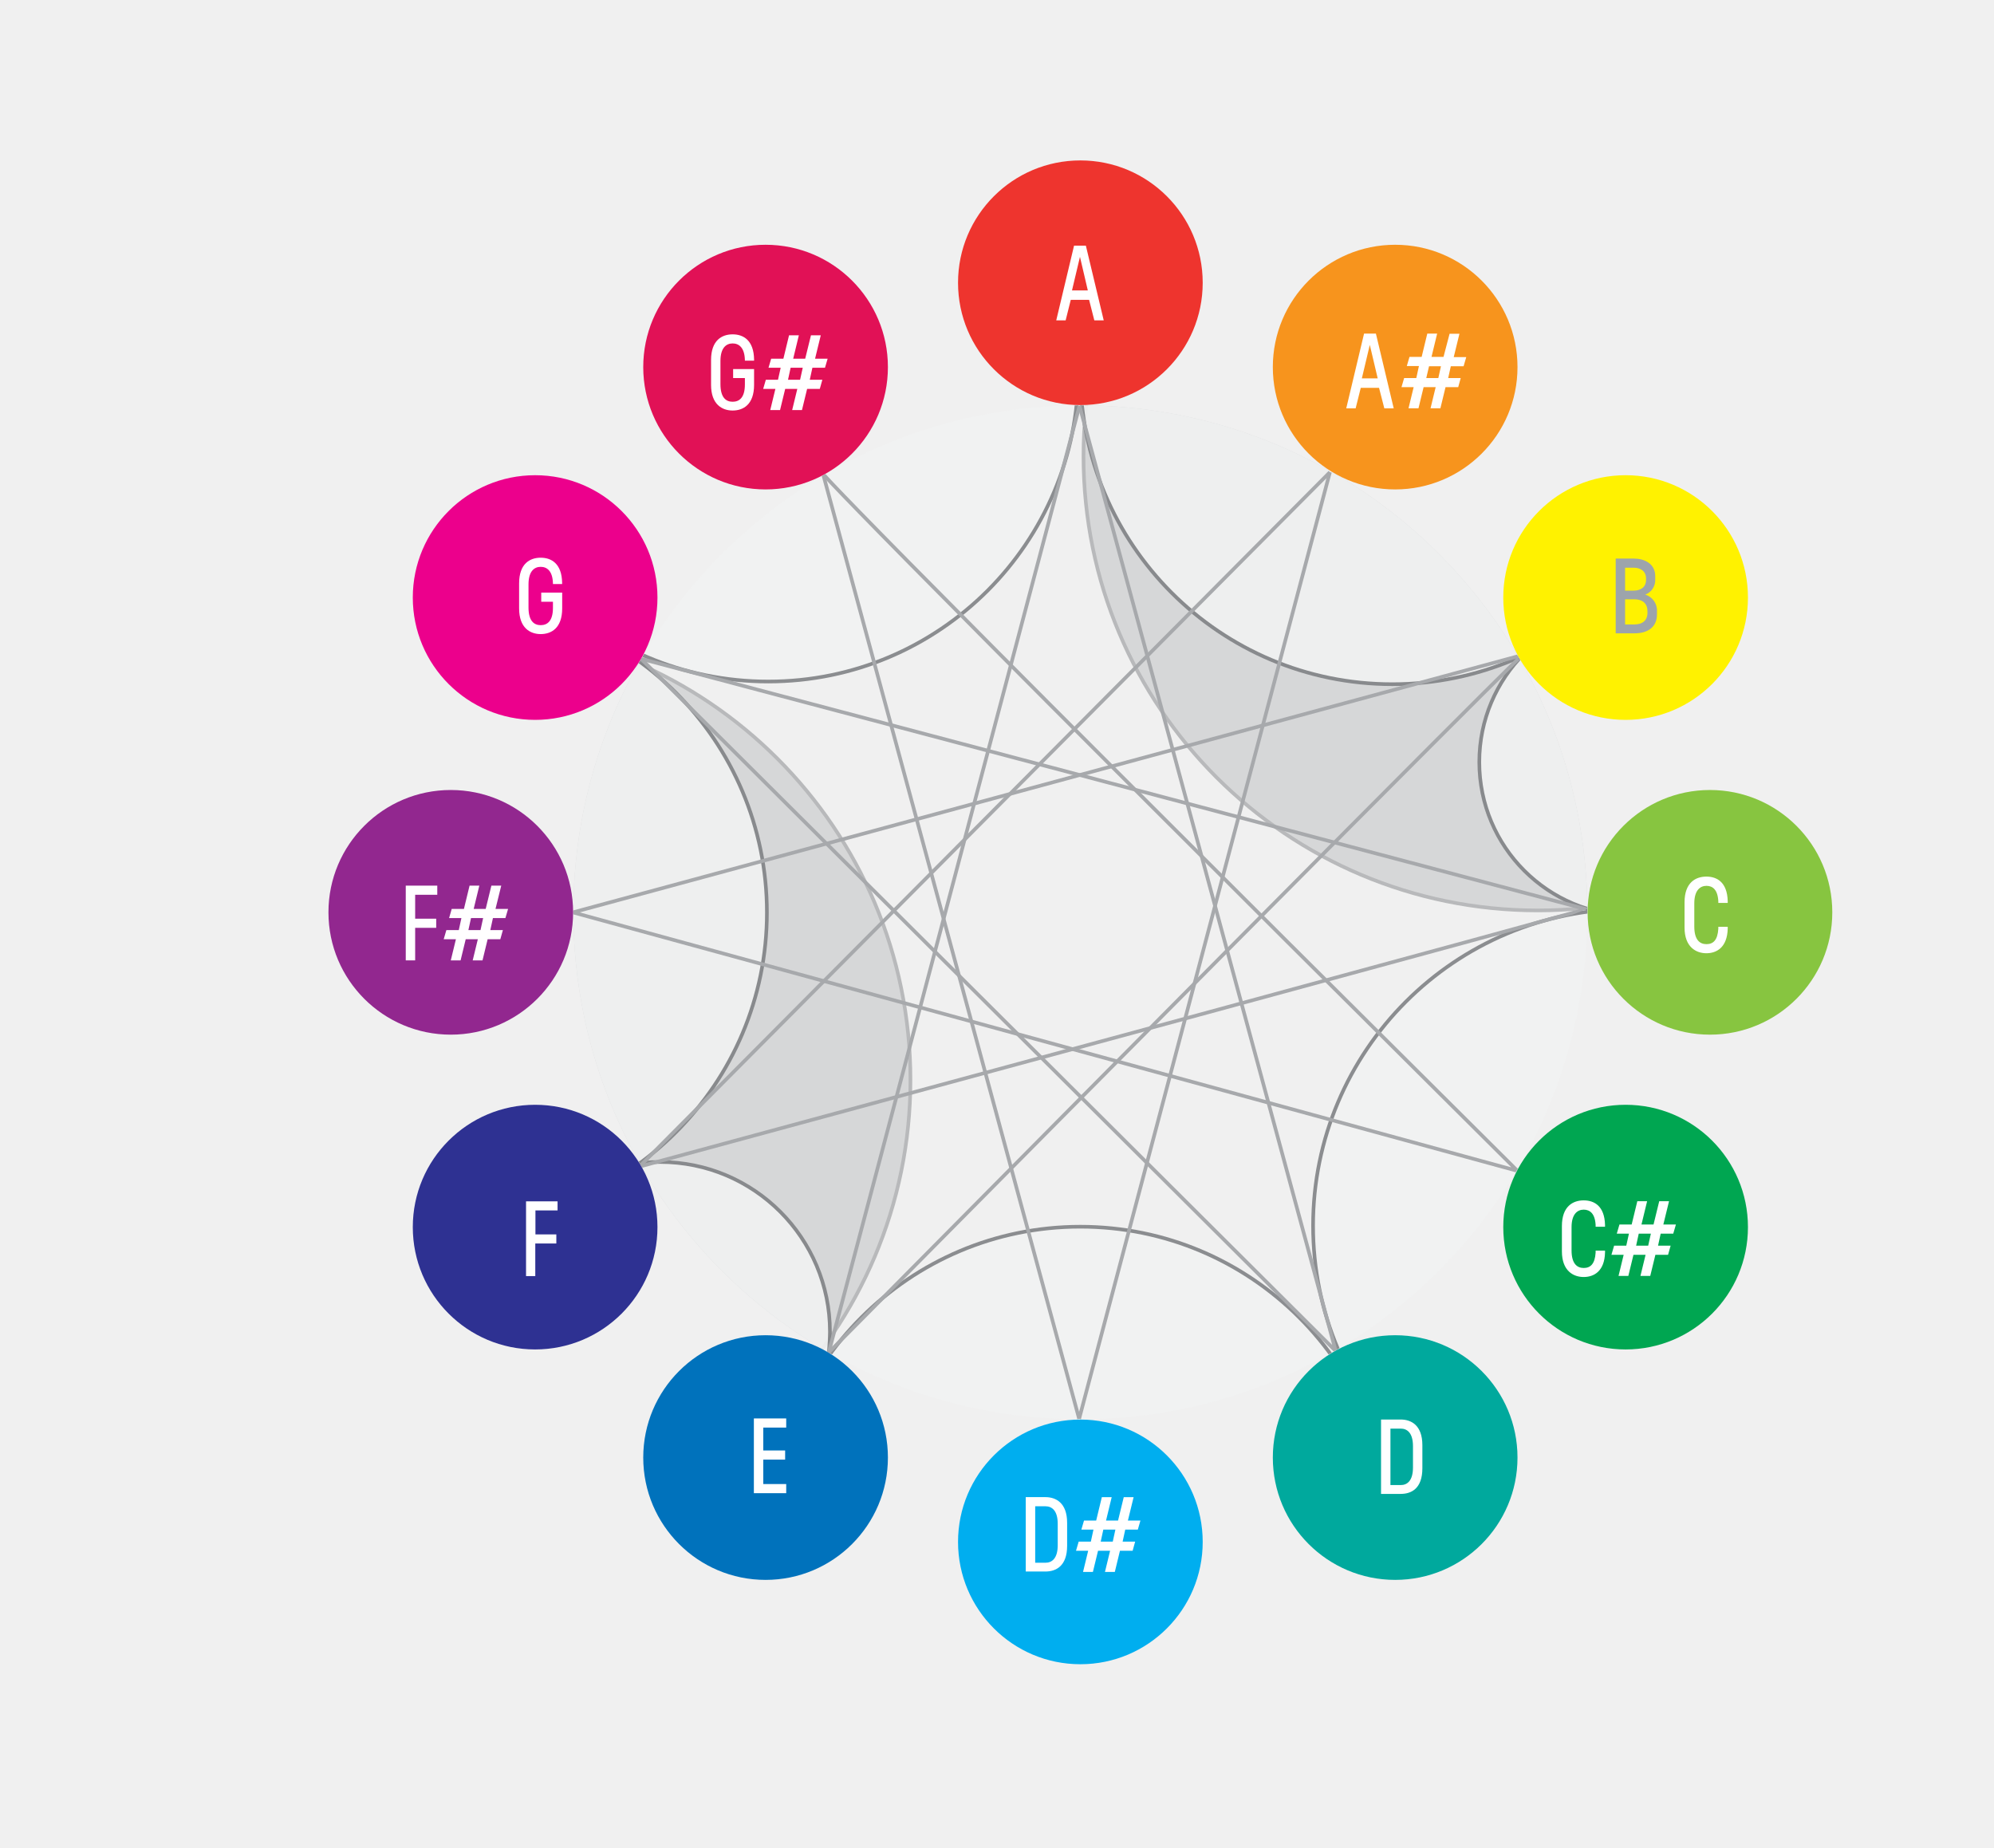
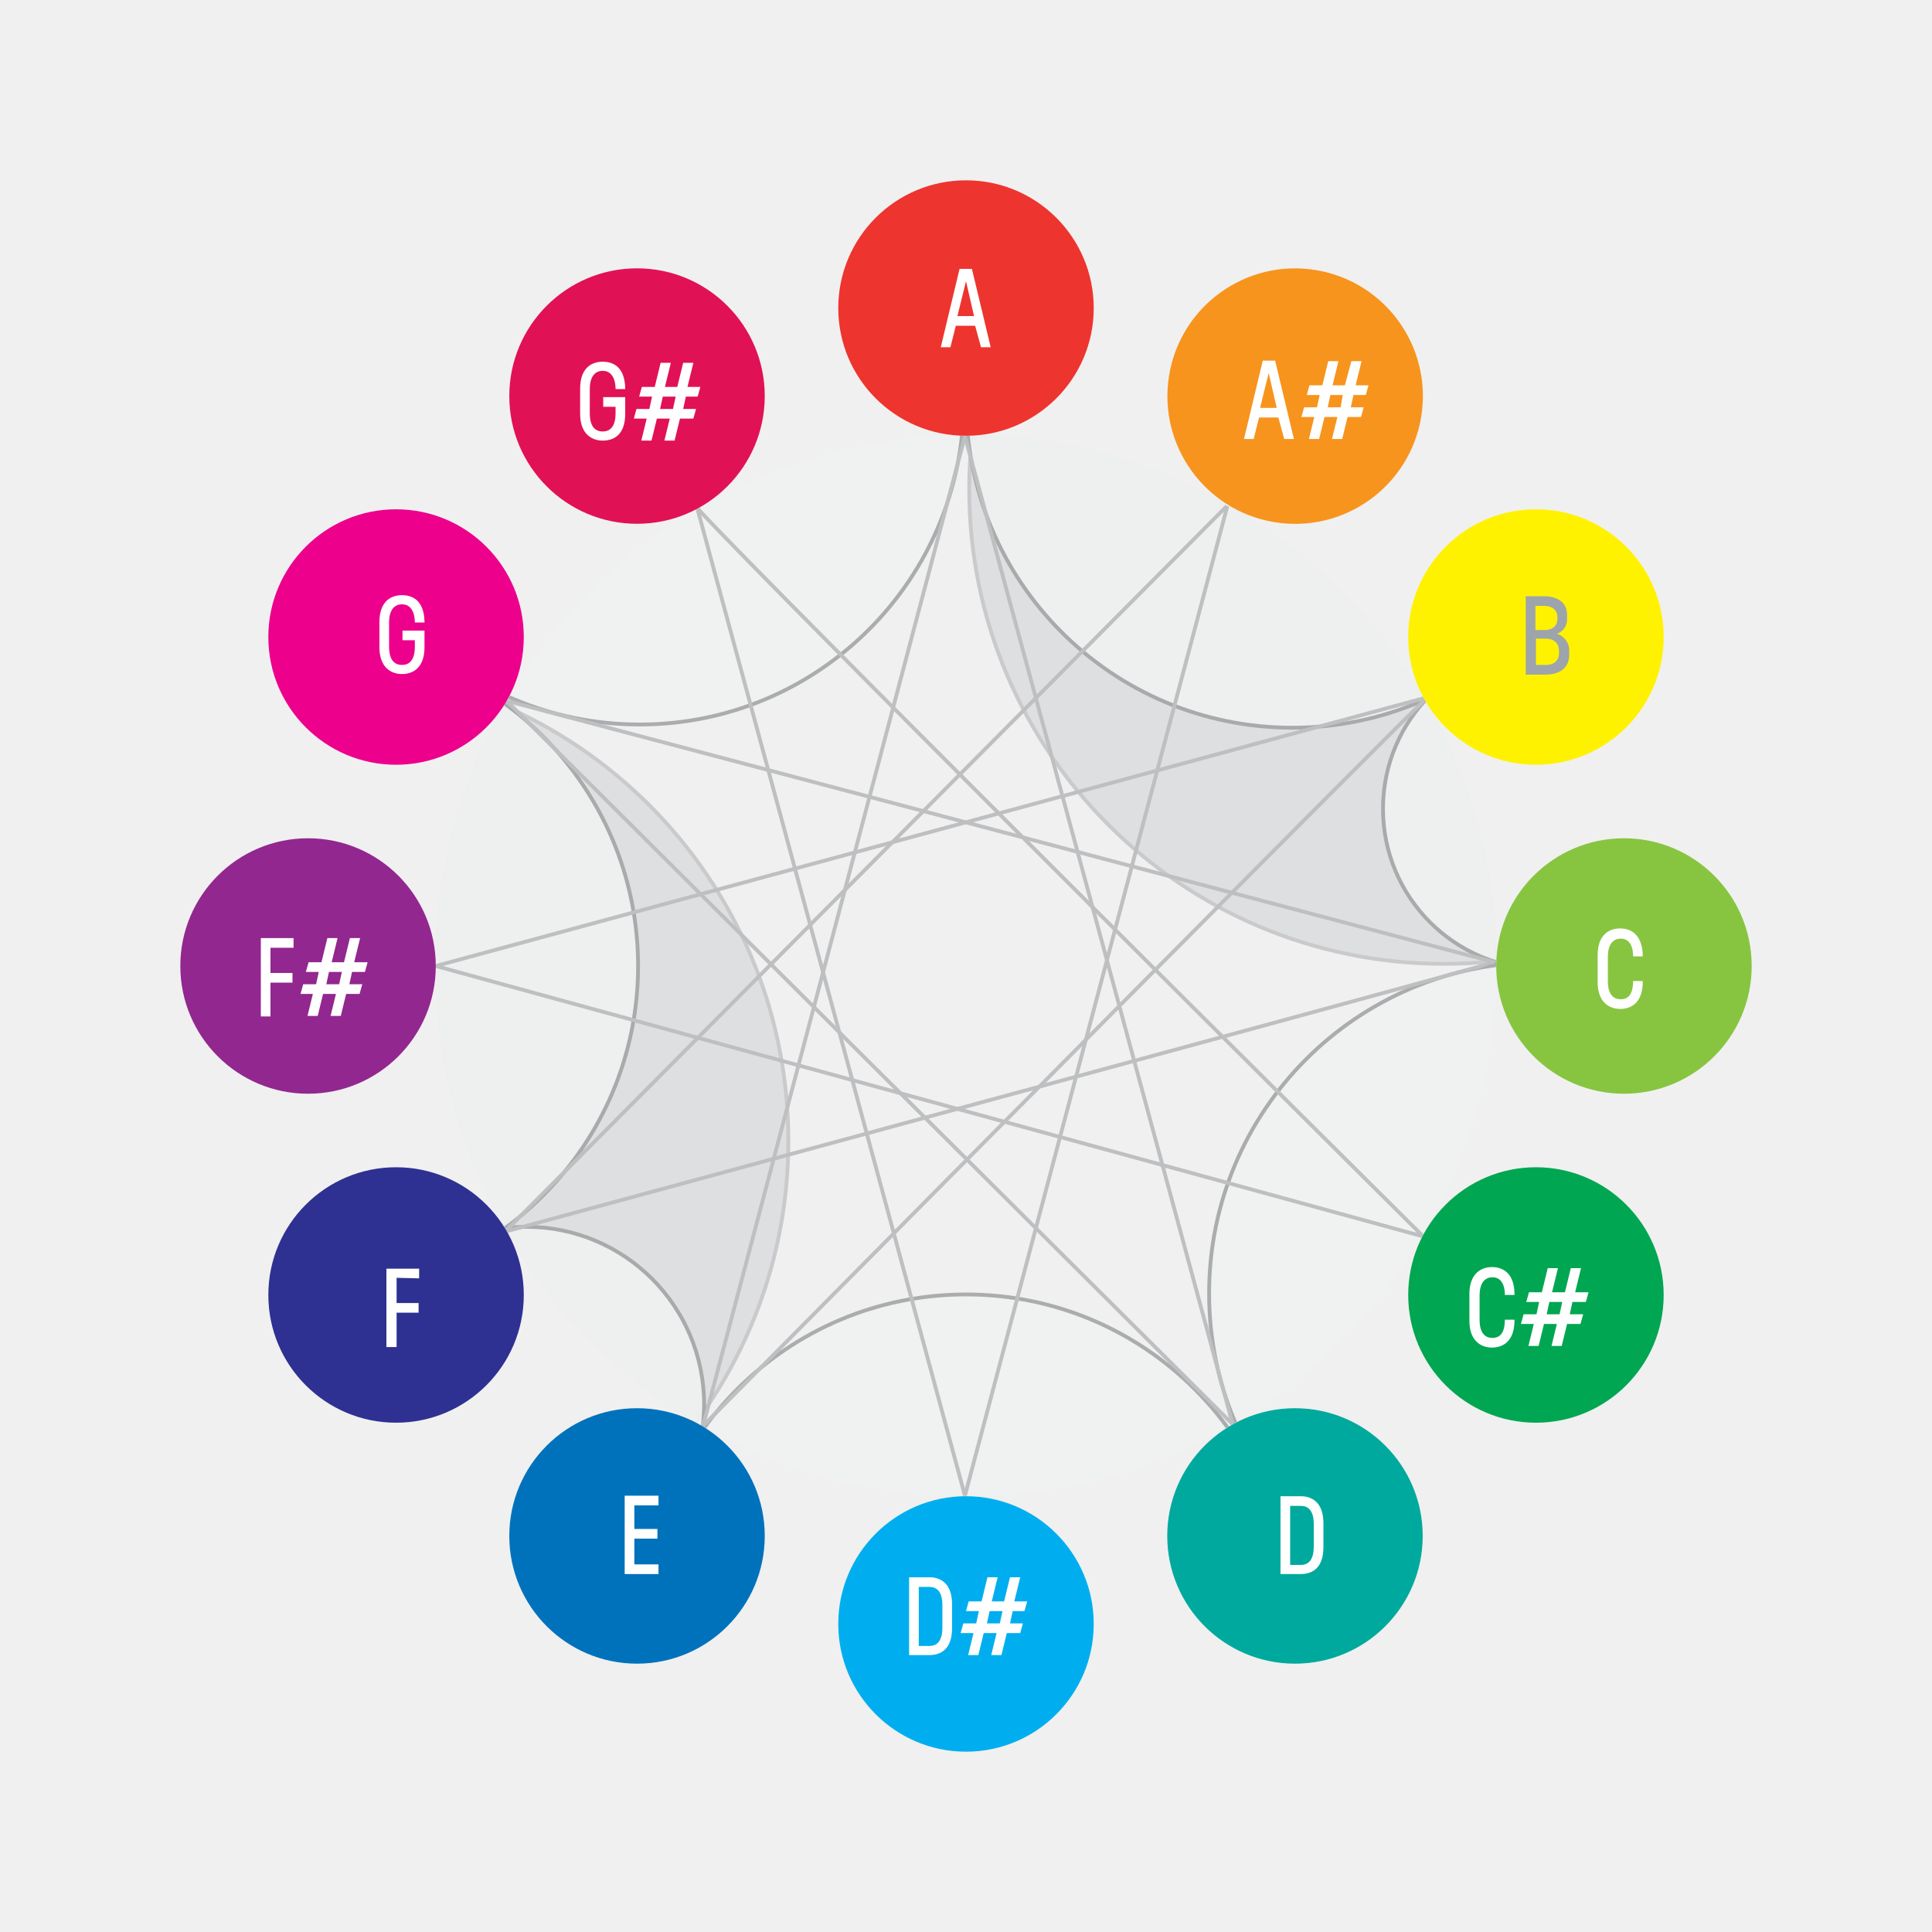
- <svg xmlns="http://www.w3.org/2000/svg" id="circle-of-tones" viewBox="0 0 388.42 359.87">
-   <defs>
-     <clipPath id="clip-path" transform="translate(40.37 7.64)">
-       <circle cx="170.08" cy="170.08" r="98.76" style="fill: none" />
-     </clipPath>
-   </defs>
-   <g id="scales">
-     <g style="clip-path: url(#clip-path)">
-       <g style="opacity: 0.5">
-         <circle cx="299.55" cy="88.86" r="88.49" style="fill: #bcbec0;stroke: #808285;stroke-miterlimit: 10;stroke-width: 0.709px" />
-         <circle cx="88.86" cy="210.35" r="88.49" style="fill: #bcbec0;stroke: #808285;stroke-miterlimit: 10;stroke-width: 0.709px" />
-       </g>
-       <g style="opacity: 0.9">
-         <circle cx="271.21" cy="72.5" r="60.78" style="fill: #f1f2f2;stroke: #808285;stroke-miterlimit: 10;stroke-width: 0.709px" />
-         <circle cx="317.48" cy="238.76" r="61.7" style="fill: #f1f2f2;stroke: #808285;stroke-miterlimit: 10;stroke-width: 0.709px" />
-         <circle cx="210.44" cy="299.23" r="60.27" style="fill: #f1f2f2;stroke: #808285;stroke-miterlimit: 10;stroke-width: 0.709px" />
-         <circle cx="88.85" cy="177.75" r="60.54" style="fill: #f1f2f2;stroke: #808285;stroke-miterlimit: 10;stroke-width: 0.709px" />
-         <circle cx="149.65" cy="72.35" r="60.41" style="fill: #f1f2f2;stroke: #808285;stroke-miterlimit: 10;stroke-width: 0.709px" />
-         <circle cx="318.08" cy="148.45" r="29.92" style="fill: #f1f2f2;stroke: #808285;stroke-miterlimit: 10;stroke-width: 0.709px" />
-         <circle cx="128.59" cy="259.43" r="33.08" style="fill: #f1f2f2;stroke: #808285;stroke-miterlimit: 10;stroke-width: 0.709px" />
-       </g>
-       <g id="fifths">
-         <path id="path7583-6" d="M169.91,71.41,121.07,255.82" transform="translate(40.37 7.64)" style="fill: none;stroke: #a7a9ac;stroke-miterlimit: 10;stroke-width: 0.709px" />
-         <path id="path7583-4-7" d="M119.94,84.63l49.9,184.12" transform="translate(40.37 7.64)" style="fill: none;stroke: #a7a9ac;stroke-miterlimit: 10;stroke-width: 0.709px" />
-         <path id="path7583-34-2" d="M121.07,255.82c134.29-135.64,134.5-135.28,134.5-135.28" transform="translate(40.37 7.64)" style="fill: none;stroke: #a7a9ac;stroke-miterlimit: 10;stroke-width: 0.709px" />
-         <path id="path7583-8-7" d="M169.84,268.75,218.69,84.34" transform="translate(40.37 7.64)" style="fill: none;stroke: #a7a9ac;stroke-miterlimit: 10;stroke-width: 0.709px" />
-         <path id="path7583-2-0" d="M84.5,120.69,219.82,255.53,169.91,71.41" transform="translate(40.37 7.64)" style="fill: none;stroke: #a7a9ac;stroke-miterlimit: 10;stroke-width: 0.709px" />
-         <path id="path7583-25-1" d="M218.69,84.34,84.18,219.62" transform="translate(40.37 7.64)" style="fill: none;stroke: #a7a9ac;stroke-miterlimit: 10;stroke-width: 0.709px" />
-         <path id="path7583-35-3" d="M255.36,120.18,71.23,170.09" transform="translate(40.37 7.64)" style="fill: none;stroke: #a7a9ac;stroke-miterlimit: 10;stroke-width: 0.709px" />
-         <path id="path7583-45-8" d="M84.18,219.62c184.13-49.9,184.38-50.17,184.38-50.17C84.15,120.61,84.5,120.69,84.5,120.69" transform="translate(40.37 7.64)" style="fill: none;stroke: #a7a9ac;stroke-miterlimit: 10;stroke-width: 0.709px" />
-         <path id="path7583-26-0" d="M71.23,170.09l184,50.36C120,86,119.94,84.63,119.94,84.63" transform="translate(40.37 7.64)" style="fill: none;stroke: #a7a9ac;stroke-miterlimit: 10;stroke-width: 0.709px" />
+ <svg xmlns="http://www.w3.org/2000/svg" xmlns:xlink="http://www.w3.org/1999/xlink" version="1.1" id="circle-of-tones" x="0px" y="0px" viewBox="0 0 360 360" style="enable-background:new 0 0 360 360;" xml:space="preserve">
+   <style type="text/css">
+ 	.st0{opacity:0.68;}
+ 	.st1{clip-path:url(#SVGID_2_);}
+ 	.st2{opacity:0.5;}
+ 	.st3{fill:#BCBEC0;stroke:#808285;stroke-width:0.709;stroke-miterlimit:10;}
+ 	.st4{opacity:0.9;}
+ 	.st5{fill:#F1F2F2;stroke:#808285;stroke-width:0.709;stroke-miterlimit:10;}
+ 	.st6{fill:none;stroke:#A7A9AC;stroke-width:0.709;stroke-miterlimit:10;}
+ 	.st7{fill:#EE342E;}
+ 	.st8{fill:#F7941D;}
+ 	.st9{fill:#FFF200;}
+ 	.st10{fill:#87C540;}
+ 	.st11{fill:#00A651;}
+ 	.st12{fill:#00A99D;}
+ 	.st13{fill:#00AEEF;}
+ 	.st14{fill:#0072BC;}
+ 	.st15{fill:#2E3192;}
+ 	.st16{fill:#92278F;}
+ 	.st17{fill:#EC008C;}
+ 	.st18{fill:#E11156;}
+ 	.st19{fill:#FFFFFF;}
+ 	.st20{fill:#9DA4AB;}
+ </style>
+   <g>
+     <g id="scales" class="st0">
+       <g>
+         <defs>
+           <circle id="SVGID_1_" cx="180" cy="180" r="98.8" />
+         </defs>
+         <clipPath id="SVGID_2_">
+           <use xlink:href="#SVGID_1_" style="overflow:visible;" />
+         </clipPath>
+         <g class="st1">
+           <g class="st2">
+             <circle class="st3" cx="269.1" cy="91.1" r="88.5" />
+             <circle class="st3" cx="58.4" cy="212.6" r="88.5" />
+           </g>
+           <g class="st4">
+             <circle class="st5" cx="240.8" cy="74.8" r="60.8" />
+             <circle class="st5" cx="287" cy="241" r="61.7" />
+             <circle class="st5" cx="180" cy="301.5" r="60.3" />
+             <circle class="st5" cx="58.4" cy="180" r="60.5" />
+             <circle class="st5" cx="119.2" cy="74.6" r="60.4" />
+             <circle class="st5" cx="287.6" cy="150.7" r="29.9" />
+             <circle class="st5" cx="98.1" cy="261.7" r="33.1" />
+           </g>
+           <g id="fifths">
+             <path id="path7583-6" class="st6" d="M179.8,81.3L131,265.7" />
+             <path id="path7583-4-7" class="st6" d="M129.9,94.6l49.9,184.1" />
+             <path id="path7583-34-2" class="st6" d="M131,265.7c134.3-135.6,134.5-135.3,134.5-135.3" />
+             <path id="path7583-8-7" class="st6" d="M179.8,278.7l48.9-184.4" />
+             <path id="path7583-2-0" class="st6" d="M94.4,130.6l135.3,134.8L179.8,81.3" />
+             <path id="path7583-25-1" class="st6" d="M228.6,94.3L94.1,229.5" />
+             <path id="path7583-35-3" class="st6" d="M265.3,130.1L81.2,180" />
+             <path id="path7583-45-8" class="st6" d="M94.1,229.5c184.1-49.9,184.4-50.2,184.4-50.2C94.1,130.5,94.4,130.6,94.4,130.6" />
+             <path id="path7583-26-0" class="st6" d="M81.2,180l184,50.4C129.9,95.9,129.9,94.6,129.9,94.6" />
+           </g>
+         </g>
      </g>
    </g>
-   </g>
-   <g id="notes">
-     <g id="circles">
-       <circle id="c1" cx="210.45" cy="55.08" r="23.83" style="fill: #ee342e" />
-       <circle id="c2" cx="271.77" cy="71.51" r="23.83" style="fill: #f7941d" />
-       <circle id="c3" cx="316.66" cy="116.4" r="23.83" style="fill: #fff200" />
-       <circle id="c4" cx="333.09" cy="177.72" r="23.83" style="fill: #87c540" />
-       <circle id="c5" cx="316.66" cy="239.04" r="23.83" style="fill: #00a651" />
-       <circle id="c6" cx="271.77" cy="283.93" r="23.83" style="fill: #00a99d" />
-       <circle id="c7" cx="210.45" cy="300.36" r="23.83" style="fill: #00aeef" />
-       <circle id="c8" cx="149.13" cy="283.93" r="23.83" style="fill: #0072bc" />
-       <circle id="c9" cx="104.24" cy="239.04" r="23.83" style="fill: #2e3192" />
-       <circle id="c10" cx="87.81" cy="177.72" r="23.83" style="fill: #92278f" />
-       <circle id="c11" cx="104.24" cy="116.4" r="23.83" style="fill: #ec008c" />
-       <circle id="c12" cx="149.13" cy="71.51" r="23.83" style="fill: #e11156" />
-     </g>
-     <g id="letters">
-       <path d="M171.78,50.77h-3.57l-1,4h-1.83l3.47-14.56h2.3l3.48,14.56h-1.83Zm-.25-1.84L170,42.39l-1.55,6.54Z" transform="translate(40.37 7.64)" style="fill: #fff" />
-       <g>
-         <path d="M228.26,67.91H224.7l-1,4h-1.83l3.47-14.56h2.31l3.47,14.56h-1.83ZM228,66.07l-1.54-6.53-1.55,6.53Z" transform="translate(40.37 7.64)" style="fill: #fff" />
-         <path d="M242.24,63.7,241.73,66h2.44l-.49,1.78h-2.47l-1,4.12h-1.92l1-4.12h-2.35l-1,4.12H234l1-4.12h-2.37l.52-1.78h2.37l.51-2.34h-2.36l.52-1.78h2.37l1.1-4.54h1.92l-1.1,4.54h2.34L242,57.38h1.92l-1.11,4.54h2.44l-.52,1.78Zm-1.92,0H238L237.46,66h2.35Z" transform="translate(40.37 7.64)" style="fill: #fff" />
+     <g id="notes">
+       <g id="circles">
+         <circle id="c1" class="st7" cx="180" cy="57.4" r="23.8" />
+         <ellipse id="c2" transform="matrix(0.1602 -0.9871 0.9871 0.1602 129.8276 300.1741)" class="st8" cx="241.3" cy="73.8" rx="23.8" ry="23.8" />
+         <circle id="c3" class="st9" cx="286.2" cy="118.7" r="23.8" />
+         <circle id="c4" class="st10" cx="302.6" cy="180" r="23.8" />
+         <circle id="c5" class="st11" cx="286.2" cy="241.3" r="23.8" />
+         <circle id="c6" class="st12" cx="241.3" cy="286.2" r="23.8" />
+         <circle id="c7" class="st13" cx="180" cy="302.6" r="23.8" />
+         <circle id="c8" class="st14" cx="118.7" cy="286.2" r="23.8" />
+         <circle id="c9" class="st15" cx="73.8" cy="241.3" r="23.8" />
+         <circle id="c10" class="st16" cx="57.4" cy="180" r="23.8" />
+         <circle id="c11" class="st17" cx="73.8" cy="118.7" r="23.8" />
+         <circle id="c12" class="st18" cx="118.7" cy="73.8" r="23.8" />
      </g>
-       <path d="M277.9,101.17c2,0,4.16.94,4.16,3.43v.65a3,3,0,0,1-1.94,2.94,3.24,3.24,0,0,1,2.28,3.28v.58c0,2.39-1.7,3.68-4.36,3.68h-3.68V101.17Zm2.64,10.22c0-1.52-1-2.29-2.55-2.29h-1.8V114H278c1.56,0,2.55-.76,2.55-2.3Zm-.27-6.33c0-1.53-1.18-2.11-2.4-2.11h-1.68v4.46h1.68c1.29,0,2.4-.61,2.4-2.11Z" transform="translate(40.37 7.64)" style="fill: #9da4ab" />
-       <path d="M287.77,168.12c0-3.85,2.17-5,4.25-5s4.05,1.1,4.16,4.75v.38h-1.83l0-.33c-.12-2.25-1.1-3-2.31-3s-2.37.84-2.37,3.42v4.51c0,2.59,1.06,3.43,2.37,3.43s2.17-.77,2.31-3l0-.38h1.83v.37c-.1,3.66-2.17,4.78-4.16,4.78s-4.25-1.19-4.25-5Z" transform="translate(40.37 7.64)" style="fill: #fff" />
-       <g>
-         <path d="M263.88,231.19c0-3.84,2.16-5,4.24-5s4.06,1.11,4.16,4.76v.38h-1.83V231c-.12-2.24-1.11-3-2.32-3s-2.37.84-2.37,3.42v4.51c0,2.59,1.07,3.43,2.37,3.43s2.18-.77,2.32-3v-.38h1.83v.36c-.09,3.67-2.17,4.78-4.16,4.78s-4.24-1.18-4.24-5Z" transform="translate(40.37 7.64)" style="fill: #fff" />
-         <path d="M283.12,232.67l-.51,2.34h2.45l-.5,1.78h-2.47l-1,4.12h-1.91l1-4.12h-2.36l-1,4.12h-1.91l1-4.12h-2.38l.52-1.78h2.37l.52-2.34h-2.37l.52-1.78h2.38l1.1-4.54h1.91l-1.1,4.54h2.35l1.11-4.54h1.91l-1.11,4.54h2.45l-.52,1.78Zm-1.91,0h-2.36l-.51,2.34h2.35Z" transform="translate(40.37 7.64)" style="fill: #fff" />
-       </g>
-       <path d="M232.48,268.88c2,0,4.22,1.07,4.22,5v4.49c0,4-2.18,5-4.22,5h-3.83V268.88Zm2.39,5.19c0-2.58-1.12-3.42-2.39-3.42h-2v11h2c1.27,0,2.39-.84,2.39-3.43Z" transform="translate(40.37 7.64)" style="fill: #fff" />
-       <path d="M108.31,270.45v4.46h4.26v1.78h-4.26v4.76h4.47v1.78h-6.3V268.67h6.3v1.78Z" transform="translate(40.37 7.64)" style="fill: #fff" />
-       <path d="M63.93,228.15v4.67H68v1.77h-4.1v6.35H62.1V226.38h6.14v1.77Z" transform="translate(40.37 7.64)" style="fill: #fff" />
-       <g>
-         <path d="M40.5,166.66v4.66h4.1v1.78H40.5v6.34H38.67V164.88h6.14v1.78Z" transform="translate(40.37 7.64)" style="fill: #fff" />
-         <path d="M55.65,171.2l-.51,2.34h2.45l-.5,1.78H54.62l-1,4.12H51.71l1-4.12H50.35l-1,4.12H47.44l1-4.12H46.06l.52-1.78H49l.51-2.34H47.11l.51-1.78H50l1.1-4.54H53l-1.1,4.54h2.34l1.11-4.54h1.92l-1.12,4.54h2.45l-.52,1.78Zm-1.91,0H51.38l-.51,2.34h2.36Z" transform="translate(40.37 7.64)" style="fill: #fff" />
-       </g>
-       <g>
-         <path d="M163.28,284c2,0,4.22,1.08,4.22,5v4.49c0,3.95-2.19,5-4.22,5h-3.84V284Zm2.39,5.2c0-2.58-1.13-3.42-2.39-3.42h-2v11h2c1.26,0,2.39-.83,2.39-3.43Z" transform="translate(40.37 7.64)" style="fill: #fff" />
-         <path d="M178.82,290.33l-.51,2.34h2.44l-.49,1.78h-2.47l-1,4.12h-1.92l1-4.12h-2.35l-1,4.12H170.6l1-4.12h-2.37l.52-1.78h2.37l.51-2.34h-2.36l.52-1.77h2.37l1.1-4.55h1.92l-1.1,4.55h2.34l1.11-4.55h1.92l-1.11,4.55h2.44l-.51,1.77Zm-1.92,0h-2.35l-.51,2.34h2.35Z" transform="translate(40.37 7.64)" style="fill: #fff" />
-       </g>
-       <path d="M60.75,106c0-3.85,2.12-5,4.2-5s4.13,1.14,4.18,4.92v.21H67.34v-.15c-.07-2.4-1.16-3.2-2.39-3.2s-2.37.84-2.37,3.42v4.51c0,2.59,1.07,3.43,2.37,3.43s2.39-.8,2.39-3.37v-1.19H65.06v-1.78h4.08v3.08c0,3.87-2.15,5-4.19,5s-4.2-1.19-4.2-5Z" transform="translate(40.37 7.64)" style="fill: #fff" />
-       <g id="_12" data-name="12">
-         <path d="M98.14,62.49c0-3.85,2.12-5,4.2-5s4.13,1.14,4.18,4.91v.22h-1.79v-.15c-.07-2.4-1.16-3.21-2.39-3.21s-2.37.84-2.37,3.42v4.51c0,2.59,1.06,3.43,2.37,3.43s2.39-.8,2.39-3.37V66h-2.29V64.25h4.08v3.08c0,3.87-2.14,5-4.18,5s-4.2-1.19-4.2-5Z" transform="translate(40.37 7.64)" style="fill: #fff" />
-         <path d="M117.88,64l-.51,2.34h2.45l-.5,1.78h-2.47l-1,4.12h-1.91l1-4.12h-2.36l-1,4.12h-1.91l1-4.12h-2.38l.52-1.78h2.37L111.7,64h-2.37l.52-1.77h2.38l1.1-4.55h1.91l-1.1,4.55h2.34l1.12-4.55h1.91l-1.11,4.55h2.45L120.33,64ZM116,64h-2.36l-.51,2.34h2.35Z" transform="translate(40.37 7.64)" style="fill: #fff" />
+       <g id="letters">
+         <path class="st19" d="M181.7,60.7h-3.6l-1,4h-1.8l3.5-14.6h2.3l3.5,14.6h-1.8L181.7,60.7z M181.5,58.9l-1.5-6.5l-1.6,6.5H181.5z" />
+         <g>
+           <path class="st19" d="M238.2,77.8h-3.6l-1,4h-1.8l3.5-14.6h2.3l3.5,14.6h-1.8L238.2,77.8z M237.9,76l-1.5-6.5l-1.6,6.5H237.9z" />
+           <path class="st19" d="M252.2,73.6l-0.5,2.3h2.4l-0.5,1.8h-2.5l-1,4.1h-1.9l1-4.1h-2.4l-1,4.1h-1.9l1-4.1h-2.4l0.5-1.8h2.4      l0.5-2.3h-2.4l0.5-1.8h2.4l1.1-4.5h1.9l-1.1,4.5h2.3l1.2-4.5h1.9l-1.1,4.5h2.4l-0.5,1.8H252.2z M250.2,73.6h-2.3l-0.5,2.3h2.4      L250.2,73.6z" />
+         </g>
+         <path class="st20" d="M287.8,111.1c2,0,4.2,0.9,4.2,3.4v0.7c0.1,1.3-0.7,2.5-1.9,2.9c1.4,0.4,2.4,1.8,2.3,3.3v0.6     c0,2.4-1.7,3.7-4.4,3.7h-3.7v-14.6H287.8z M290.5,121.3c0-1.5-1-2.3-2.5-2.3h-1.8v4.9h1.8c1.6,0,2.5-0.8,2.5-2.3L290.5,121.3z      M290.2,115c0-1.5-1.2-2.1-2.4-2.1h-1.7v4.5h1.7c1.3,0,2.4-0.6,2.4-2.1V115z" />
+         <path class="st19" d="M297.7,178c0-3.9,2.2-5,4.2-5s4,1.1,4.2,4.8v0.4h-1.8v-0.3c-0.1-2.2-1.1-3-2.3-3s-2.4,0.8-2.4,3.4v4.5     c0,2.6,1.1,3.4,2.4,3.4s2.2-0.8,2.3-3v-0.4h1.8v0.4c-0.1,3.7-2.2,4.8-4.2,4.8s-4.2-1.2-4.2-5V178z" />
+         <g>
+           <path class="st19" d="M273.8,241.1c0-3.8,2.2-5,4.2-5s4.1,1.1,4.2,4.8v0.4h-1.8v-0.3c-0.1-2.2-1.1-3-2.3-3s-2.4,0.8-2.4,3.4v4.5      c0,2.6,1.1,3.4,2.4,3.4s2.2-0.8,2.3-3v-0.4h1.8v0.4c-0.1,3.7-2.2,4.8-4.2,4.8s-4.2-1.2-4.2-5V241.1z" />
+           <path class="st19" d="M293,242.6l-0.5,2.3h2.5l-0.5,1.8H292l-1,4.1h-1.9l1-4.1h-2.4l-1,4.1h-1.9l1-4.1h-2.4l0.5-1.8h2.4l0.5-2.3      h-2.4l0.5-1.8h2.4l1.1-4.5h1.9l-1.1,4.5h2.4l1.1-4.5h1.9l-1.1,4.5h2.5l-0.5,1.8H293z M291.1,242.6h-2.4l-0.5,2.3h2.4      L291.1,242.6z" />
+         </g>
+         <path class="st19" d="M242.4,278.8c2,0,4.2,1.1,4.2,5v4.5c0,4-2.2,5-4.2,5h-3.8v-14.5H242.4z M244.8,284c0-2.6-1.1-3.4-2.4-3.4     h-2v11h2c1.3,0,2.4-0.8,2.4-3.4V284z" />
+         <path class="st19" d="M118.2,280.4v4.5h4.3v1.8h-4.3v4.8h4.5v1.8h-6.3v-14.6h6.3v1.8H118.2z" />
+         <path class="st19" d="M73.9,238.1v4.7h4.1v1.8h-4.1v6.4H72v-14.6h6.1v1.8L73.9,238.1z" />
+         <g>
+           <path class="st19" d="M50.4,176.6v4.7h4.1v1.8h-4.1v6.3h-1.8v-14.6h6.1v1.8H50.4z" />
+           <path class="st19" d="M65.6,181.1l-0.5,2.3h2.4l-0.5,1.8h-2.5l-1,4.1h-1.9l1-4.1h-2.4l-1,4.1h-1.9l1-4.1H56l0.5-1.8h2.4l0.5-2.3      H57l0.5-1.8h2.4l1.1-4.5h1.9l-1.1,4.5h2.3l1.1-4.5h1.9l-1.1,4.5h2.5l-0.5,1.8H65.6z M63.7,181.1h-2.4l-0.5,2.3h2.4L63.7,181.1z" />
+         </g>
+         <g>
+           <path class="st19" d="M173.2,293.9c2,0,4.2,1.1,4.2,5v4.5c0,4-2.2,5-4.2,5h-3.8v-14.5H173.2z M175.6,299.1      c0-2.6-1.1-3.4-2.4-3.4h-2v11h2c1.3,0,2.4-0.8,2.4-3.4V299.1z" />
+           <path class="st19" d="M188.7,300.2l-0.5,2.3h2.4l-0.5,1.8h-2.5l-1,4.1h-1.9l1-4.1h-2.4l-1,4.1h-1.9l1-4.1h-2.4l0.5-1.8h2.4      l0.5-2.3h-2.4l0.5-1.8h2.4l1.1-4.5h1.9l-1.1,4.5h2.3l1.1-4.5h1.9l-1.1,4.5h2.4l-0.5,1.8H188.7z M186.8,300.2h-2.4l-0.5,2.3h2.4      L186.8,300.2z" />
+         </g>
+         <path class="st19" d="M70.7,115.9c0-3.8,2.1-5,4.2-5s4.1,1.1,4.2,4.9v0.2h-1.8v-0.2c-0.1-2.4-1.2-3.2-2.4-3.2s-2.4,0.8-2.4,3.4     v4.5c0,2.6,1.1,3.4,2.4,3.4s2.4-0.8,2.4-3.4v-1.2H75v-1.8h4.1v3.1c0,3.9-2.2,5-4.2,5c-2,0-4.2-1.2-4.2-5L70.7,115.9z" />
+         <g id="_12">
+           <path class="st19" d="M108.1,72.4c0-3.8,2.1-5,4.2-5c2.1,0,4.1,1.1,4.2,4.9v0.2h-1.8v-0.2c-0.1-2.4-1.2-3.2-2.4-3.2      s-2.4,0.8-2.4,3.4v4.5c0,2.6,1.1,3.4,2.4,3.4c1.3,0,2.4-0.8,2.4-3.4v-1.2h-2.3v-1.8h4.1v3.1c0,3.9-2.1,5-4.2,5      c-2,0-4.2-1.2-4.2-5V72.4z" />
+           <path class="st19" d="M127.8,73.9l-0.5,2.3h2.4l-0.5,1.8h-2.5l-1,4.1h-1.9l1-4.1h-2.4l-1,4.1h-1.9l1-4.1h-2.4l0.5-1.8h2.4      l0.5-2.3h-2.4l0.5-1.8h2.4l1.1-4.5h1.9l-1.1,4.5h2.3l1.1-4.5h1.9l-1.1,4.5h2.4l-0.5,1.8H127.8z M125.9,73.9h-2.4l-0.5,2.3h2.4      L125.9,73.9z" />
+         </g>
      </g>
    </g>
  </g>
</svg>
